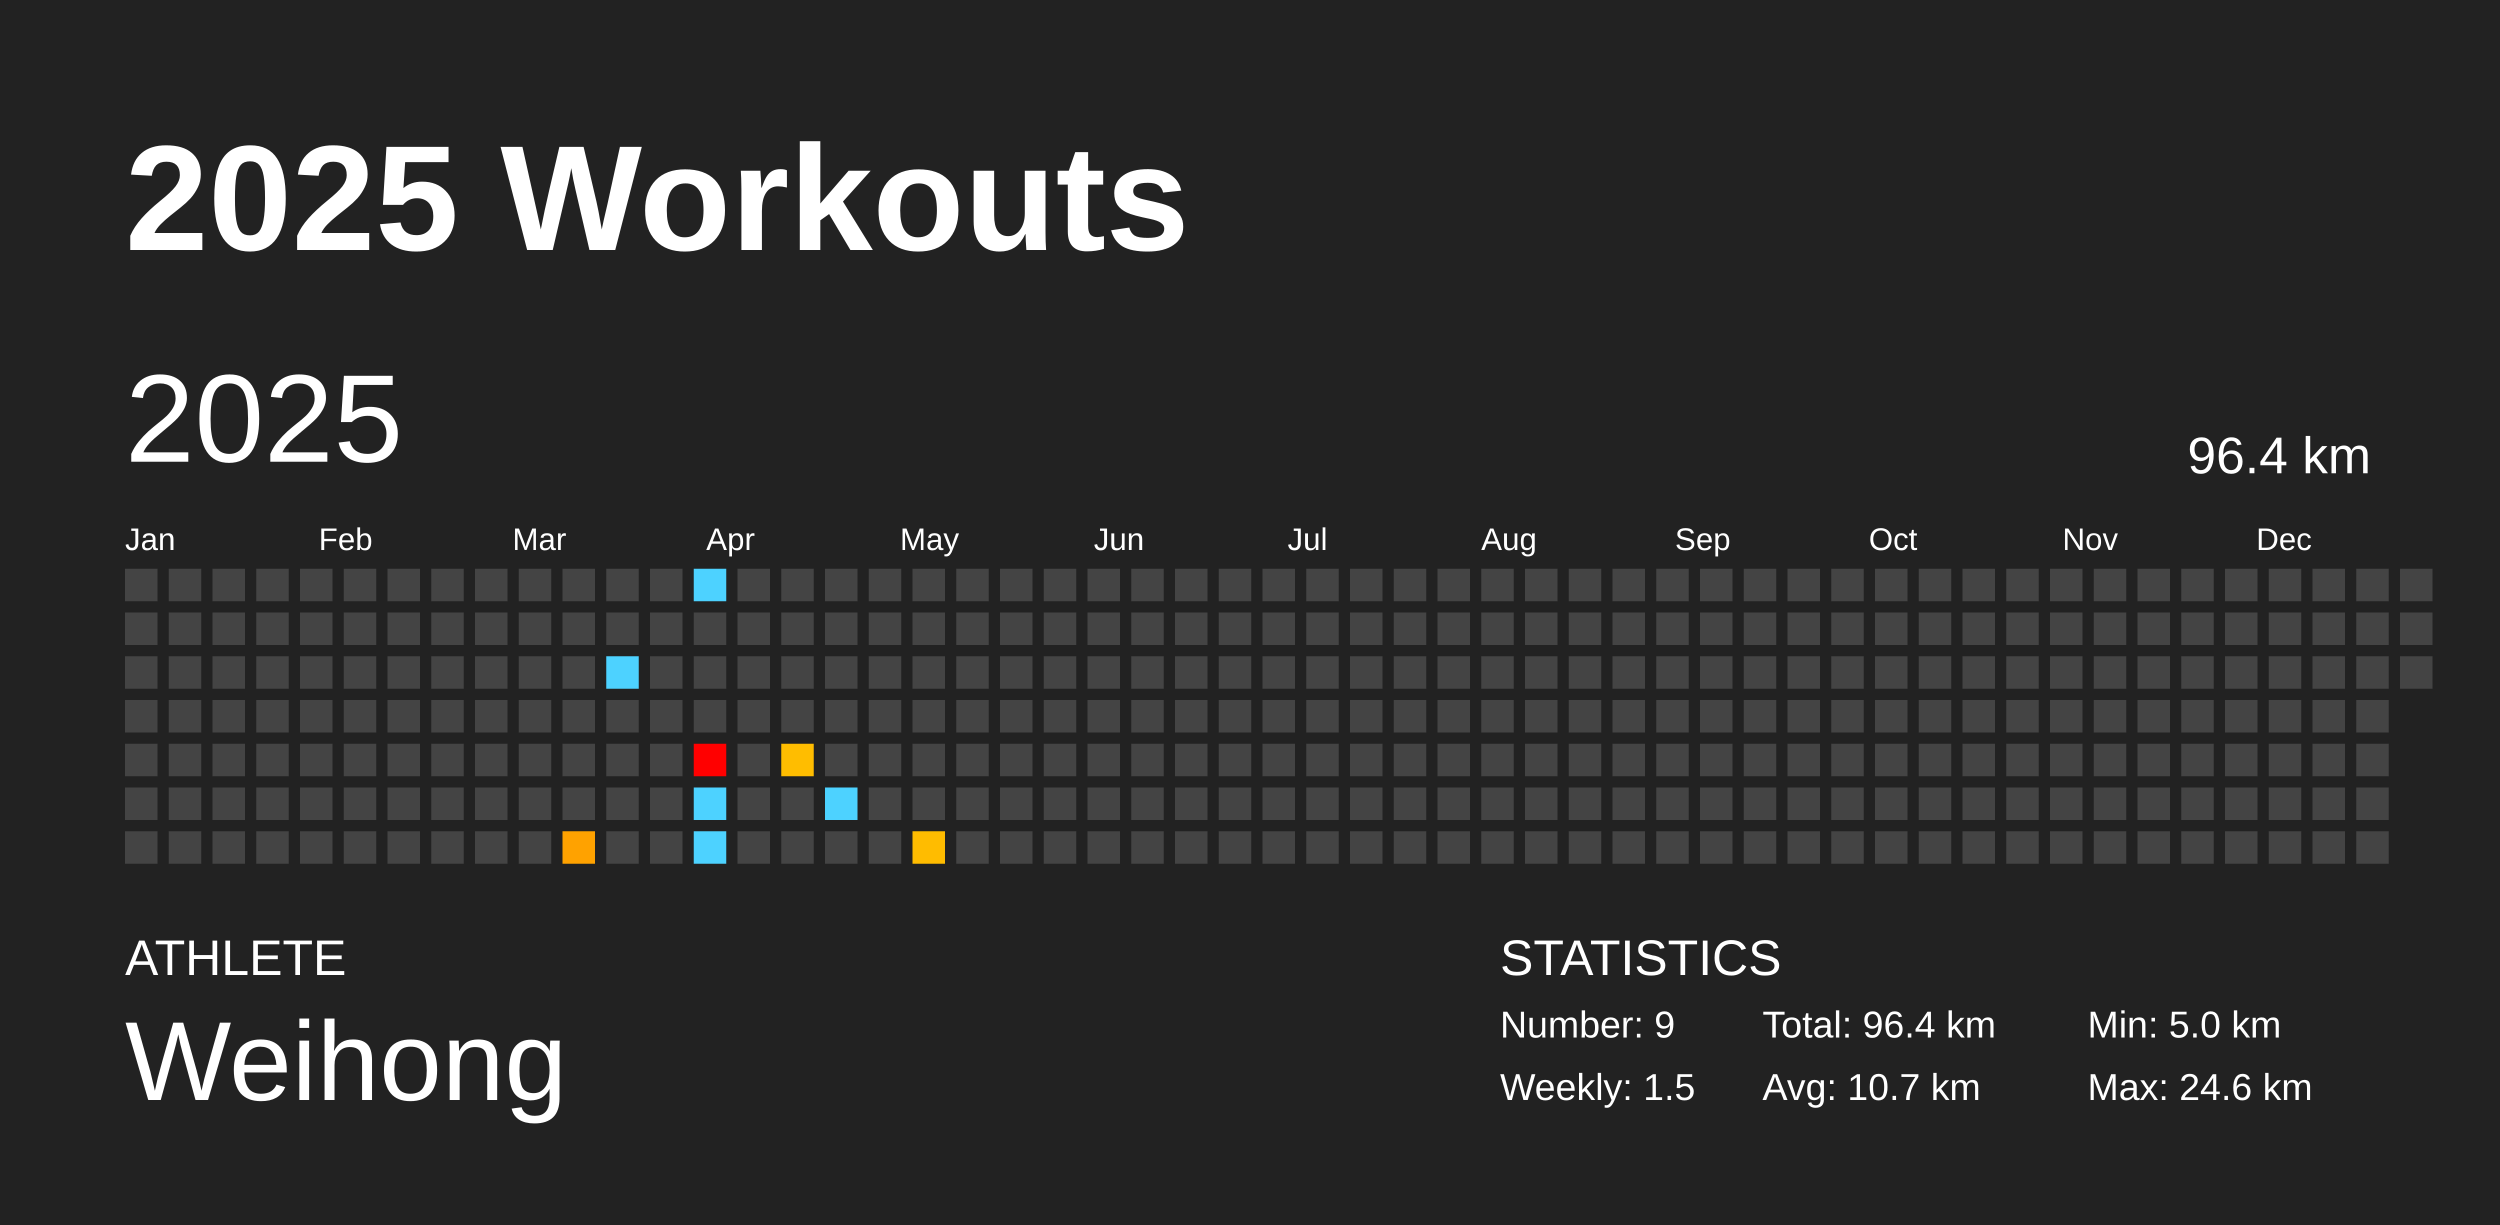
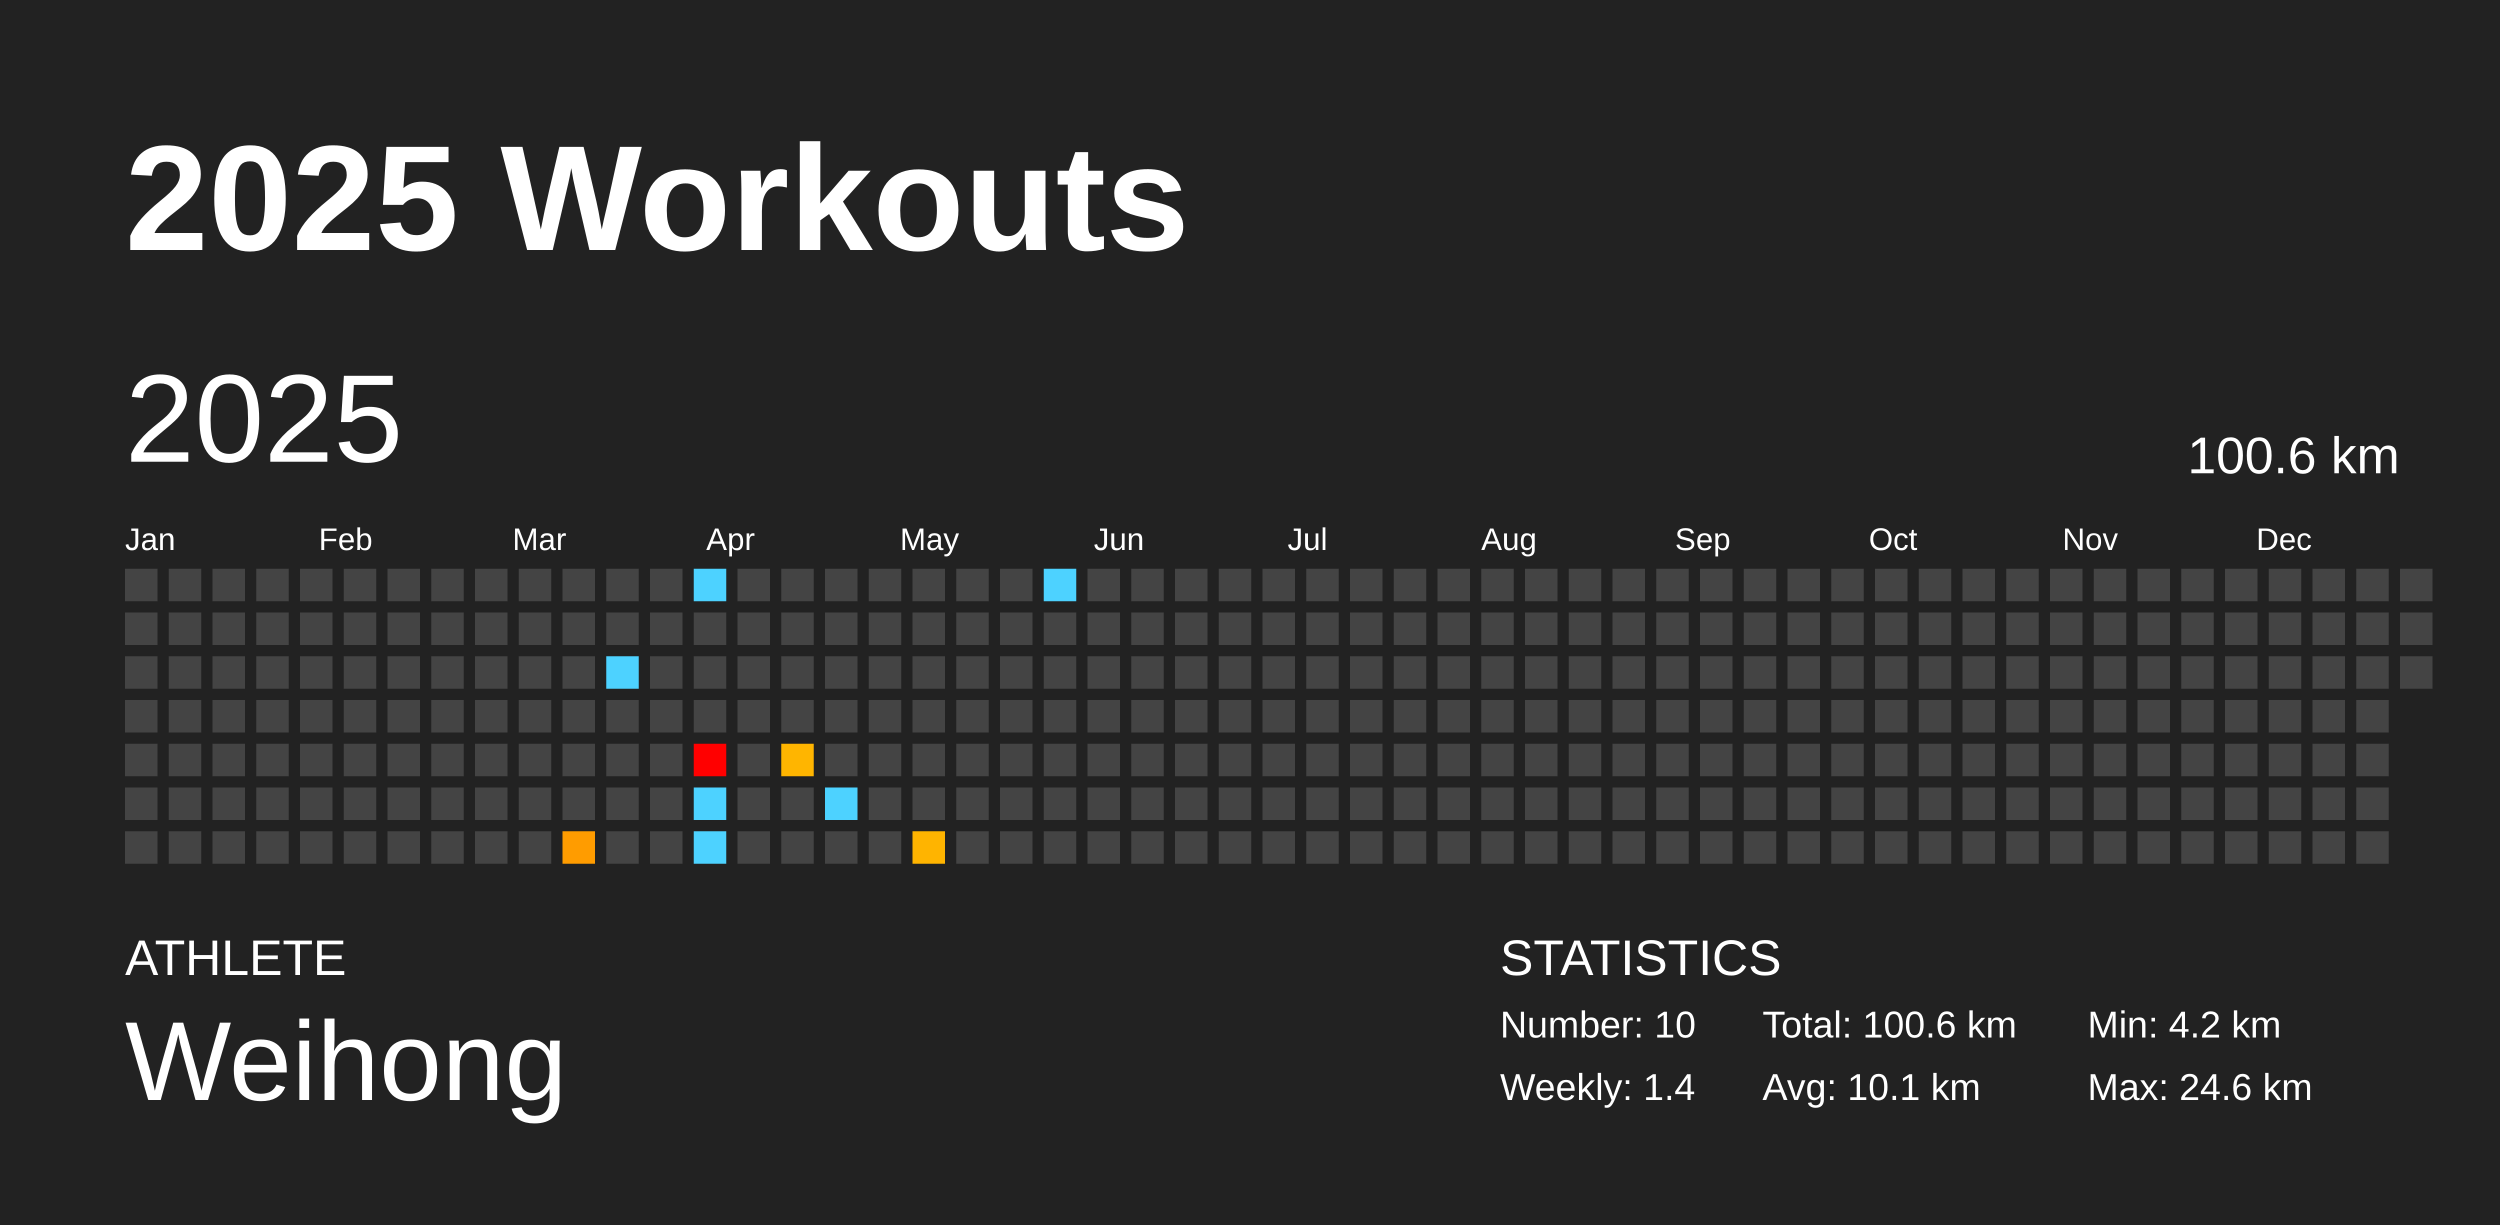
<svg xmlns="http://www.w3.org/2000/svg" baseProfile="full" height="98mm" version="1.1" viewBox="0,0,200,98" width="200mm">
  <defs />
  <rect fill="#222222" height="98" width="200" x="0" y="0" />
  <text fill="#FFFFFF" style="font-size:12px; font-family:Arial; font-weight:bold;" x="10" y="20">2025 Workouts</text>
  <text fill="#FFFFFF" style="font-size:4px; font-family:Arial" x="10" y="78">ATHLETE</text>
  <text fill="#FFFFFF" style="font-size:9px; font-family:Arial" x="10" y="88">Weihong</text>
  <text fill="#FFFFFF" style="font-size:4px; font-family:Arial" x="120" y="78">STATISTICS</text>
-   <text fill="#FFFFFF" style="font-size:3px; font-family:Arial" x="120" y="83">Number: 9</text>
-   <text fill="#FFFFFF" style="font-size:3px; font-family:Arial" x="120" y="88">Weekly: 1.5</text>
-   <text fill="#FFFFFF" style="font-size:3px; font-family:Arial" x="141" y="83">Total: 96.4 km</text>
-   <text fill="#FFFFFF" style="font-size:3px; font-family:Arial" x="141" y="88">Avg: 10.7 km</text>
-   <text fill="#FFFFFF" style="font-size:3px; font-family:Arial" x="167" y="83">Min: 5.0 km</text>
+   <text fill="#FFFFFF" style="font-size:3px; font-family:Arial" x="120" y="83">Number: 10</text>
+   <text fill="#FFFFFF" style="font-size:3px; font-family:Arial" x="120" y="88">Weekly: 1.4</text>
+   <text fill="#FFFFFF" style="font-size:3px; font-family:Arial" x="141" y="83">Total: 100.6 km</text>
+   <text fill="#FFFFFF" style="font-size:3px; font-family:Arial" x="141" y="88">Avg: 10.1 km</text>
+   <text fill="#FFFFFF" style="font-size:3px; font-family:Arial" x="167" y="83">Min: 4.2 km</text>
  <text fill="#FFFFFF" style="font-size:3px; font-family:Arial" x="167" y="88">Max: 24.6 km</text>
  <text dominant-baseline="hanging" fill="#FFFFFF" style="font-size:10.0px; font-family:Arial;" x="10" y="30">2025</text>
-   <text dominant-baseline="hanging" fill="#FFFFFF" style="font-size:4.125px; font-family:Arial;" x="175" y="35">96.4 km</text>
+   <text dominant-baseline="hanging" fill="#FFFFFF" style="font-size:4.125px; font-family:Arial;" x="175" y="35">100.6 km</text>
  <text fill="#FFFFFF" style="font-size:2.5px; font-family:Arial" x="10.0" y="44">Jan</text>
  <text fill="#FFFFFF" style="font-size:2.5px; font-family:Arial" x="25.5" y="44">Feb</text>
  <text fill="#FFFFFF" style="font-size:2.5px; font-family:Arial" x="41.0" y="44">Mar</text>
  <text fill="#FFFFFF" style="font-size:2.5px; font-family:Arial" x="56.5" y="44">Apr</text>
  <text fill="#FFFFFF" style="font-size:2.5px; font-family:Arial" x="72.0" y="44">May</text>
  <text fill="#FFFFFF" style="font-size:2.5px; font-family:Arial" x="87.5" y="44">Jun</text>
  <text fill="#FFFFFF" style="font-size:2.5px; font-family:Arial" x="103.0" y="44">Jul</text>
  <text fill="#FFFFFF" style="font-size:2.5px; font-family:Arial" x="118.5" y="44">Aug</text>
  <text fill="#FFFFFF" style="font-size:2.5px; font-family:Arial" x="134.0" y="44">Sep</text>
  <text fill="#FFFFFF" style="font-size:2.5px; font-family:Arial" x="149.5" y="44">Oct</text>
  <text fill="#FFFFFF" style="font-size:2.5px; font-family:Arial" x="165.0" y="44">Nov</text>
  <text fill="#FFFFFF" style="font-size:2.5px; font-family:Arial" x="180.5" y="44">Dec</text>
  <rect fill="#444444" height="2.6" width="2.6" x="10.0" y="45.5" />
  <rect fill="#444444" height="2.6" width="2.6" x="10.0" y="49.0" />
  <rect fill="#444444" height="2.6" width="2.6" x="10.0" y="52.5" />
  <rect fill="#444444" height="2.6" width="2.6" x="10.0" y="56.0" />
  <rect fill="#444444" height="2.6" width="2.6" x="10.0" y="59.5" />
  <rect fill="#444444" height="2.6" width="2.6" x="10.0" y="63.0" />
  <rect fill="#444444" height="2.6" width="2.6" x="10.0" y="66.5" />
  <rect fill="#444444" height="2.6" width="2.6" x="13.5" y="45.5" />
  <rect fill="#444444" height="2.6" width="2.6" x="13.5" y="49.0" />
  <rect fill="#444444" height="2.6" width="2.6" x="13.5" y="52.5" />
  <rect fill="#444444" height="2.6" width="2.6" x="13.5" y="56.0" />
  <rect fill="#444444" height="2.6" width="2.6" x="13.5" y="59.5" />
  <rect fill="#444444" height="2.6" width="2.6" x="13.5" y="63.0" />
  <rect fill="#444444" height="2.6" width="2.6" x="13.5" y="66.5" />
  <rect fill="#444444" height="2.6" width="2.6" x="17.0" y="45.5" />
  <rect fill="#444444" height="2.6" width="2.6" x="17.0" y="49.0" />
  <rect fill="#444444" height="2.6" width="2.6" x="17.0" y="52.5" />
  <rect fill="#444444" height="2.6" width="2.6" x="17.0" y="56.0" />
  <rect fill="#444444" height="2.6" width="2.6" x="17.0" y="59.5" />
  <rect fill="#444444" height="2.6" width="2.6" x="17.0" y="63.0" />
  <rect fill="#444444" height="2.6" width="2.6" x="17.0" y="66.5" />
  <rect fill="#444444" height="2.6" width="2.6" x="20.5" y="45.5" />
  <rect fill="#444444" height="2.6" width="2.6" x="20.5" y="49.0" />
  <rect fill="#444444" height="2.6" width="2.6" x="20.5" y="52.5" />
  <rect fill="#444444" height="2.6" width="2.6" x="20.5" y="56.0" />
  <rect fill="#444444" height="2.6" width="2.6" x="20.5" y="59.5" />
  <rect fill="#444444" height="2.6" width="2.6" x="20.5" y="63.0" />
  <rect fill="#444444" height="2.6" width="2.6" x="20.5" y="66.5" />
  <rect fill="#444444" height="2.6" width="2.6" x="24.0" y="45.5" />
  <rect fill="#444444" height="2.6" width="2.6" x="24.0" y="49.0" />
  <rect fill="#444444" height="2.6" width="2.6" x="24.0" y="52.5" />
  <rect fill="#444444" height="2.6" width="2.6" x="24.0" y="56.0" />
  <rect fill="#444444" height="2.6" width="2.6" x="24.0" y="59.5" />
  <rect fill="#444444" height="2.6" width="2.6" x="24.0" y="63.0" />
  <rect fill="#444444" height="2.6" width="2.6" x="24.0" y="66.5" />
  <rect fill="#444444" height="2.6" width="2.6" x="27.5" y="45.5" />
  <rect fill="#444444" height="2.6" width="2.6" x="27.5" y="49.0" />
  <rect fill="#444444" height="2.6" width="2.6" x="27.5" y="52.5" />
  <rect fill="#444444" height="2.6" width="2.6" x="27.5" y="56.0" />
  <rect fill="#444444" height="2.6" width="2.6" x="27.5" y="59.5" />
  <rect fill="#444444" height="2.6" width="2.6" x="27.5" y="63.0" />
  <rect fill="#444444" height="2.6" width="2.6" x="27.5" y="66.5" />
  <rect fill="#444444" height="2.6" width="2.6" x="31.0" y="45.5" />
  <rect fill="#444444" height="2.6" width="2.6" x="31.0" y="49.0" />
  <rect fill="#444444" height="2.6" width="2.6" x="31.0" y="52.5" />
  <rect fill="#444444" height="2.6" width="2.6" x="31.0" y="56.0" />
  <rect fill="#444444" height="2.6" width="2.6" x="31.0" y="59.5" />
  <rect fill="#444444" height="2.6" width="2.6" x="31.0" y="63.0" />
  <rect fill="#444444" height="2.6" width="2.6" x="31.0" y="66.5" />
  <rect fill="#444444" height="2.6" width="2.6" x="34.5" y="45.5" />
  <rect fill="#444444" height="2.6" width="2.6" x="34.5" y="49.0" />
  <rect fill="#444444" height="2.6" width="2.6" x="34.5" y="52.5" />
  <rect fill="#444444" height="2.6" width="2.6" x="34.5" y="56.0" />
  <rect fill="#444444" height="2.6" width="2.6" x="34.5" y="59.5" />
  <rect fill="#444444" height="2.6" width="2.6" x="34.5" y="63.0" />
  <rect fill="#444444" height="2.6" width="2.6" x="34.5" y="66.5" />
  <rect fill="#444444" height="2.6" width="2.6" x="38.0" y="45.5" />
  <rect fill="#444444" height="2.6" width="2.6" x="38.0" y="49.0" />
  <rect fill="#444444" height="2.6" width="2.6" x="38.0" y="52.5" />
  <rect fill="#444444" height="2.6" width="2.6" x="38.0" y="56.0" />
  <rect fill="#444444" height="2.6" width="2.6" x="38.0" y="59.5" />
  <rect fill="#444444" height="2.6" width="2.6" x="38.0" y="63.0" />
  <rect fill="#444444" height="2.6" width="2.6" x="38.0" y="66.5" />
  <rect fill="#444444" height="2.6" width="2.6" x="41.5" y="45.5" />
  <rect fill="#444444" height="2.6" width="2.6" x="41.5" y="49.0" />
  <rect fill="#444444" height="2.6" width="2.6" x="41.5" y="52.5" />
  <rect fill="#444444" height="2.6" width="2.6" x="41.5" y="56.0" />
  <rect fill="#444444" height="2.6" width="2.6" x="41.5" y="59.5" />
  <rect fill="#444444" height="2.6" width="2.6" x="41.5" y="63.0" />
  <rect fill="#444444" height="2.6" width="2.6" x="41.5" y="66.5" />
  <rect fill="#444444" height="2.6" width="2.6" x="45.0" y="45.5" />
  <rect fill="#444444" height="2.6" width="2.6" x="45.0" y="49.0" />
  <rect fill="#444444" height="2.6" width="2.6" x="45.0" y="52.5" />
  <rect fill="#444444" height="2.6" width="2.6" x="45.0" y="56.0" />
  <rect fill="#444444" height="2.6" width="2.6" x="45.0" y="59.5" />
  <rect fill="#444444" height="2.6" width="2.6" x="45.0" y="63.0" />
-   <rect fill="#ffa200" height="2.6" width="2.6" x="45.0" y="66.5" />
+   <rect fill="#ff9c00" height="2.6" width="2.6" x="45.0" y="66.5" />
  <rect fill="#444444" height="2.6" width="2.6" x="48.5" y="45.5" />
  <rect fill="#444444" height="2.6" width="2.6" x="48.5" y="49.0" />
  <rect fill="#4dd2ff" height="2.6" width="2.6" x="48.5" y="52.5" />
  <rect fill="#444444" height="2.6" width="2.6" x="48.5" y="56.0" />
  <rect fill="#444444" height="2.6" width="2.6" x="48.5" y="59.5" />
  <rect fill="#444444" height="2.6" width="2.6" x="48.5" y="63.0" />
  <rect fill="#444444" height="2.6" width="2.6" x="48.5" y="66.5" />
  <rect fill="#444444" height="2.6" width="2.6" x="52.0" y="45.5" />
  <rect fill="#444444" height="2.6" width="2.6" x="52.0" y="49.0" />
  <rect fill="#444444" height="2.6" width="2.6" x="52.0" y="52.5" />
  <rect fill="#444444" height="2.6" width="2.6" x="52.0" y="56.0" />
  <rect fill="#444444" height="2.6" width="2.6" x="52.0" y="59.5" />
  <rect fill="#444444" height="2.6" width="2.6" x="52.0" y="63.0" />
  <rect fill="#444444" height="2.6" width="2.6" x="52.0" y="66.5" />
  <rect fill="#4dd2ff" height="2.6" width="2.6" x="55.5" y="45.5" />
  <rect fill="#444444" height="2.6" width="2.6" x="55.5" y="49.0" />
  <rect fill="#444444" height="2.6" width="2.6" x="55.5" y="52.5" />
  <rect fill="#444444" height="2.6" width="2.6" x="55.5" y="56.0" />
  <rect fill="red" height="2.6" width="2.6" x="55.5" y="59.5" />
  <rect fill="#4dd2ff" height="2.6" width="2.6" x="55.5" y="63.0" />
  <rect fill="#4dd2ff" height="2.6" width="2.6" x="55.5" y="66.5" />
  <rect fill="#444444" height="2.6" width="2.6" x="59.0" y="45.5" />
  <rect fill="#444444" height="2.6" width="2.6" x="59.0" y="49.0" />
  <rect fill="#444444" height="2.6" width="2.6" x="59.0" y="52.5" />
  <rect fill="#444444" height="2.6" width="2.6" x="59.0" y="56.0" />
  <rect fill="#444444" height="2.6" width="2.6" x="59.0" y="59.5" />
  <rect fill="#444444" height="2.6" width="2.6" x="59.0" y="63.0" />
  <rect fill="#444444" height="2.6" width="2.6" x="59.0" y="66.5" />
  <rect fill="#444444" height="2.6" width="2.6" x="62.5" y="45.5" />
  <rect fill="#444444" height="2.6" width="2.6" x="62.5" y="49.0" />
  <rect fill="#444444" height="2.6" width="2.6" x="62.5" y="52.5" />
  <rect fill="#444444" height="2.6" width="2.6" x="62.5" y="56.0" />
-   <rect fill="#ffbd00" height="2.6" width="2.6" x="62.5" y="59.5" />
+   <rect fill="#ffb500" height="2.6" width="2.6" x="62.5" y="59.5" />
  <rect fill="#444444" height="2.6" width="2.6" x="62.5" y="63.0" />
  <rect fill="#444444" height="2.6" width="2.6" x="62.5" y="66.5" />
  <rect fill="#444444" height="2.6" width="2.6" x="66.0" y="45.5" />
  <rect fill="#444444" height="2.6" width="2.6" x="66.0" y="49.0" />
  <rect fill="#444444" height="2.6" width="2.6" x="66.0" y="52.5" />
  <rect fill="#444444" height="2.6" width="2.6" x="66.0" y="56.0" />
  <rect fill="#444444" height="2.6" width="2.6" x="66.0" y="59.5" />
  <rect fill="#4dd2ff" height="2.6" width="2.6" x="66.0" y="63.0" />
  <rect fill="#444444" height="2.6" width="2.6" x="66.0" y="66.5" />
  <rect fill="#444444" height="2.6" width="2.6" x="69.5" y="45.5" />
  <rect fill="#444444" height="2.6" width="2.6" x="69.5" y="49.0" />
  <rect fill="#444444" height="2.6" width="2.6" x="69.5" y="52.5" />
  <rect fill="#444444" height="2.6" width="2.6" x="69.5" y="56.0" />
  <rect fill="#444444" height="2.6" width="2.6" x="69.5" y="59.5" />
  <rect fill="#444444" height="2.6" width="2.6" x="69.5" y="63.0" />
  <rect fill="#444444" height="2.6" width="2.6" x="69.5" y="66.5" />
  <rect fill="#444444" height="2.6" width="2.6" x="73.0" y="45.5" />
  <rect fill="#444444" height="2.6" width="2.6" x="73.0" y="49.0" />
  <rect fill="#444444" height="2.6" width="2.6" x="73.0" y="52.5" />
  <rect fill="#444444" height="2.6" width="2.6" x="73.0" y="56.0" />
  <rect fill="#444444" height="2.6" width="2.6" x="73.0" y="59.5" />
  <rect fill="#444444" height="2.6" width="2.6" x="73.0" y="63.0" />
-   <rect fill="#ffbc00" height="2.6" width="2.6" x="73.0" y="66.5" />
+   <rect fill="#ffb400" height="2.6" width="2.6" x="73.0" y="66.5" />
  <rect fill="#444444" height="2.6" width="2.6" x="76.5" y="45.5" />
  <rect fill="#444444" height="2.6" width="2.6" x="76.5" y="49.0" />
  <rect fill="#444444" height="2.6" width="2.6" x="76.5" y="52.5" />
  <rect fill="#444444" height="2.6" width="2.6" x="76.5" y="56.0" />
  <rect fill="#444444" height="2.6" width="2.6" x="76.5" y="59.5" />
  <rect fill="#444444" height="2.6" width="2.6" x="76.5" y="63.0" />
  <rect fill="#444444" height="2.6" width="2.6" x="76.5" y="66.5" />
  <rect fill="#444444" height="2.6" width="2.6" x="80.0" y="45.5" />
  <rect fill="#444444" height="2.6" width="2.6" x="80.0" y="49.0" />
  <rect fill="#444444" height="2.6" width="2.6" x="80.0" y="52.5" />
  <rect fill="#444444" height="2.6" width="2.6" x="80.0" y="56.0" />
  <rect fill="#444444" height="2.6" width="2.6" x="80.0" y="59.5" />
  <rect fill="#444444" height="2.6" width="2.6" x="80.0" y="63.0" />
  <rect fill="#444444" height="2.6" width="2.6" x="80.0" y="66.5" />
-   <rect fill="#444444" height="2.6" width="2.6" x="83.5" y="45.5" />
+   <rect fill="#4dd2ff" height="2.6" width="2.6" x="83.5" y="45.5" />
  <rect fill="#444444" height="2.6" width="2.6" x="83.5" y="49.0" />
  <rect fill="#444444" height="2.6" width="2.6" x="83.5" y="52.5" />
  <rect fill="#444444" height="2.6" width="2.6" x="83.5" y="56.0" />
  <rect fill="#444444" height="2.6" width="2.6" x="83.5" y="59.5" />
  <rect fill="#444444" height="2.6" width="2.6" x="83.5" y="63.0" />
  <rect fill="#444444" height="2.6" width="2.6" x="83.5" y="66.5" />
  <rect fill="#444444" height="2.6" width="2.6" x="87.0" y="45.5" />
  <rect fill="#444444" height="2.6" width="2.6" x="87.0" y="49.0" />
  <rect fill="#444444" height="2.6" width="2.6" x="87.0" y="52.5" />
  <rect fill="#444444" height="2.6" width="2.6" x="87.0" y="56.0" />
  <rect fill="#444444" height="2.6" width="2.6" x="87.0" y="59.5" />
  <rect fill="#444444" height="2.6" width="2.6" x="87.0" y="63.0" />
  <rect fill="#444444" height="2.6" width="2.6" x="87.0" y="66.5" />
  <rect fill="#444444" height="2.6" width="2.6" x="90.5" y="45.5" />
  <rect fill="#444444" height="2.6" width="2.6" x="90.5" y="49.0" />
  <rect fill="#444444" height="2.6" width="2.6" x="90.5" y="52.5" />
  <rect fill="#444444" height="2.6" width="2.6" x="90.5" y="56.0" />
  <rect fill="#444444" height="2.6" width="2.6" x="90.5" y="59.5" />
  <rect fill="#444444" height="2.6" width="2.6" x="90.5" y="63.0" />
  <rect fill="#444444" height="2.6" width="2.6" x="90.5" y="66.5" />
  <rect fill="#444444" height="2.6" width="2.6" x="94.0" y="45.5" />
  <rect fill="#444444" height="2.6" width="2.6" x="94.0" y="49.0" />
  <rect fill="#444444" height="2.6" width="2.6" x="94.0" y="52.5" />
  <rect fill="#444444" height="2.6" width="2.6" x="94.0" y="56.0" />
  <rect fill="#444444" height="2.6" width="2.6" x="94.0" y="59.5" />
  <rect fill="#444444" height="2.6" width="2.6" x="94.0" y="63.0" />
  <rect fill="#444444" height="2.6" width="2.6" x="94.0" y="66.5" />
  <rect fill="#444444" height="2.6" width="2.6" x="97.5" y="45.5" />
  <rect fill="#444444" height="2.6" width="2.6" x="97.5" y="49.0" />
  <rect fill="#444444" height="2.6" width="2.6" x="97.5" y="52.5" />
  <rect fill="#444444" height="2.6" width="2.6" x="97.5" y="56.0" />
  <rect fill="#444444" height="2.6" width="2.6" x="97.5" y="59.5" />
  <rect fill="#444444" height="2.6" width="2.6" x="97.5" y="63.0" />
  <rect fill="#444444" height="2.6" width="2.6" x="97.5" y="66.5" />
  <rect fill="#444444" height="2.6" width="2.6" x="101.0" y="45.5" />
  <rect fill="#444444" height="2.6" width="2.6" x="101.0" y="49.0" />
  <rect fill="#444444" height="2.6" width="2.6" x="101.0" y="52.5" />
  <rect fill="#444444" height="2.6" width="2.6" x="101.0" y="56.0" />
  <rect fill="#444444" height="2.6" width="2.6" x="101.0" y="59.5" />
  <rect fill="#444444" height="2.6" width="2.6" x="101.0" y="63.0" />
  <rect fill="#444444" height="2.6" width="2.6" x="101.0" y="66.5" />
  <rect fill="#444444" height="2.6" width="2.6" x="104.5" y="45.5" />
  <rect fill="#444444" height="2.6" width="2.6" x="104.5" y="49.0" />
  <rect fill="#444444" height="2.6" width="2.6" x="104.5" y="52.5" />
  <rect fill="#444444" height="2.6" width="2.6" x="104.5" y="56.0" />
  <rect fill="#444444" height="2.6" width="2.6" x="104.5" y="59.5" />
  <rect fill="#444444" height="2.6" width="2.6" x="104.5" y="63.0" />
  <rect fill="#444444" height="2.6" width="2.6" x="104.5" y="66.5" />
  <rect fill="#444444" height="2.6" width="2.6" x="108.0" y="45.5" />
  <rect fill="#444444" height="2.6" width="2.6" x="108.0" y="49.0" />
  <rect fill="#444444" height="2.6" width="2.6" x="108.0" y="52.5" />
  <rect fill="#444444" height="2.6" width="2.6" x="108.0" y="56.0" />
  <rect fill="#444444" height="2.6" width="2.6" x="108.0" y="59.5" />
  <rect fill="#444444" height="2.6" width="2.6" x="108.0" y="63.0" />
  <rect fill="#444444" height="2.6" width="2.6" x="108.0" y="66.5" />
  <rect fill="#444444" height="2.6" width="2.6" x="111.5" y="45.5" />
  <rect fill="#444444" height="2.6" width="2.6" x="111.5" y="49.0" />
  <rect fill="#444444" height="2.6" width="2.6" x="111.5" y="52.5" />
  <rect fill="#444444" height="2.6" width="2.6" x="111.5" y="56.0" />
  <rect fill="#444444" height="2.6" width="2.6" x="111.5" y="59.5" />
  <rect fill="#444444" height="2.6" width="2.6" x="111.5" y="63.0" />
  <rect fill="#444444" height="2.6" width="2.6" x="111.5" y="66.5" />
  <rect fill="#444444" height="2.6" width="2.6" x="115.0" y="45.5" />
  <rect fill="#444444" height="2.6" width="2.6" x="115.0" y="49.0" />
  <rect fill="#444444" height="2.6" width="2.6" x="115.0" y="52.5" />
  <rect fill="#444444" height="2.6" width="2.6" x="115.0" y="56.0" />
  <rect fill="#444444" height="2.6" width="2.6" x="115.0" y="59.5" />
  <rect fill="#444444" height="2.6" width="2.6" x="115.0" y="63.0" />
  <rect fill="#444444" height="2.6" width="2.6" x="115.0" y="66.5" />
  <rect fill="#444444" height="2.6" width="2.6" x="118.5" y="45.5" />
  <rect fill="#444444" height="2.6" width="2.6" x="118.5" y="49.0" />
  <rect fill="#444444" height="2.6" width="2.6" x="118.5" y="52.5" />
  <rect fill="#444444" height="2.6" width="2.6" x="118.5" y="56.0" />
  <rect fill="#444444" height="2.6" width="2.6" x="118.5" y="59.5" />
  <rect fill="#444444" height="2.6" width="2.6" x="118.5" y="63.0" />
  <rect fill="#444444" height="2.6" width="2.6" x="118.5" y="66.5" />
  <rect fill="#444444" height="2.6" width="2.6" x="122.0" y="45.5" />
  <rect fill="#444444" height="2.6" width="2.6" x="122.0" y="49.0" />
  <rect fill="#444444" height="2.6" width="2.6" x="122.0" y="52.5" />
  <rect fill="#444444" height="2.6" width="2.6" x="122.0" y="56.0" />
  <rect fill="#444444" height="2.6" width="2.6" x="122.0" y="59.5" />
  <rect fill="#444444" height="2.6" width="2.6" x="122.0" y="63.0" />
  <rect fill="#444444" height="2.6" width="2.6" x="122.0" y="66.5" />
  <rect fill="#444444" height="2.6" width="2.6" x="125.5" y="45.5" />
  <rect fill="#444444" height="2.6" width="2.6" x="125.5" y="49.0" />
  <rect fill="#444444" height="2.6" width="2.6" x="125.5" y="52.5" />
  <rect fill="#444444" height="2.6" width="2.6" x="125.5" y="56.0" />
  <rect fill="#444444" height="2.6" width="2.6" x="125.5" y="59.5" />
  <rect fill="#444444" height="2.6" width="2.6" x="125.5" y="63.0" />
  <rect fill="#444444" height="2.6" width="2.6" x="125.5" y="66.5" />
  <rect fill="#444444" height="2.6" width="2.6" x="129.0" y="45.5" />
  <rect fill="#444444" height="2.6" width="2.6" x="129.0" y="49.0" />
  <rect fill="#444444" height="2.6" width="2.6" x="129.0" y="52.5" />
  <rect fill="#444444" height="2.6" width="2.6" x="129.0" y="56.0" />
  <rect fill="#444444" height="2.6" width="2.6" x="129.0" y="59.5" />
  <rect fill="#444444" height="2.6" width="2.6" x="129.0" y="63.0" />
  <rect fill="#444444" height="2.6" width="2.6" x="129.0" y="66.5" />
  <rect fill="#444444" height="2.6" width="2.6" x="132.5" y="45.5" />
  <rect fill="#444444" height="2.6" width="2.6" x="132.5" y="49.0" />
  <rect fill="#444444" height="2.6" width="2.6" x="132.5" y="52.5" />
  <rect fill="#444444" height="2.6" width="2.6" x="132.5" y="56.0" />
  <rect fill="#444444" height="2.6" width="2.6" x="132.5" y="59.5" />
  <rect fill="#444444" height="2.6" width="2.6" x="132.5" y="63.0" />
  <rect fill="#444444" height="2.6" width="2.6" x="132.5" y="66.5" />
  <rect fill="#444444" height="2.6" width="2.6" x="136.0" y="45.5" />
  <rect fill="#444444" height="2.6" width="2.6" x="136.0" y="49.0" />
  <rect fill="#444444" height="2.6" width="2.6" x="136.0" y="52.5" />
  <rect fill="#444444" height="2.6" width="2.6" x="136.0" y="56.0" />
  <rect fill="#444444" height="2.6" width="2.6" x="136.0" y="59.5" />
  <rect fill="#444444" height="2.6" width="2.6" x="136.0" y="63.0" />
  <rect fill="#444444" height="2.6" width="2.6" x="136.0" y="66.5" />
  <rect fill="#444444" height="2.6" width="2.6" x="139.5" y="45.5" />
  <rect fill="#444444" height="2.6" width="2.6" x="139.5" y="49.0" />
  <rect fill="#444444" height="2.6" width="2.6" x="139.5" y="52.5" />
  <rect fill="#444444" height="2.6" width="2.6" x="139.5" y="56.0" />
  <rect fill="#444444" height="2.6" width="2.6" x="139.5" y="59.5" />
  <rect fill="#444444" height="2.6" width="2.6" x="139.5" y="63.0" />
  <rect fill="#444444" height="2.6" width="2.6" x="139.5" y="66.5" />
  <rect fill="#444444" height="2.6" width="2.6" x="143.0" y="45.5" />
  <rect fill="#444444" height="2.6" width="2.6" x="143.0" y="49.0" />
  <rect fill="#444444" height="2.6" width="2.6" x="143.0" y="52.5" />
  <rect fill="#444444" height="2.6" width="2.6" x="143.0" y="56.0" />
  <rect fill="#444444" height="2.6" width="2.6" x="143.0" y="59.5" />
  <rect fill="#444444" height="2.6" width="2.6" x="143.0" y="63.0" />
  <rect fill="#444444" height="2.6" width="2.6" x="143.0" y="66.5" />
  <rect fill="#444444" height="2.6" width="2.6" x="146.5" y="45.5" />
  <rect fill="#444444" height="2.6" width="2.6" x="146.5" y="49.0" />
  <rect fill="#444444" height="2.6" width="2.6" x="146.5" y="52.5" />
  <rect fill="#444444" height="2.6" width="2.6" x="146.5" y="56.0" />
  <rect fill="#444444" height="2.6" width="2.6" x="146.5" y="59.5" />
  <rect fill="#444444" height="2.6" width="2.6" x="146.5" y="63.0" />
  <rect fill="#444444" height="2.6" width="2.6" x="146.5" y="66.5" />
  <rect fill="#444444" height="2.6" width="2.6" x="150.0" y="45.5" />
  <rect fill="#444444" height="2.6" width="2.6" x="150.0" y="49.0" />
  <rect fill="#444444" height="2.6" width="2.6" x="150.0" y="52.5" />
  <rect fill="#444444" height="2.6" width="2.6" x="150.0" y="56.0" />
  <rect fill="#444444" height="2.6" width="2.6" x="150.0" y="59.5" />
  <rect fill="#444444" height="2.6" width="2.6" x="150.0" y="63.0" />
  <rect fill="#444444" height="2.6" width="2.6" x="150.0" y="66.5" />
  <rect fill="#444444" height="2.6" width="2.6" x="153.5" y="45.5" />
  <rect fill="#444444" height="2.6" width="2.6" x="153.5" y="49.0" />
  <rect fill="#444444" height="2.6" width="2.6" x="153.5" y="52.5" />
  <rect fill="#444444" height="2.6" width="2.6" x="153.5" y="56.0" />
  <rect fill="#444444" height="2.6" width="2.6" x="153.5" y="59.5" />
  <rect fill="#444444" height="2.6" width="2.6" x="153.5" y="63.0" />
  <rect fill="#444444" height="2.6" width="2.6" x="153.5" y="66.5" />
  <rect fill="#444444" height="2.6" width="2.6" x="157.0" y="45.5" />
  <rect fill="#444444" height="2.6" width="2.6" x="157.0" y="49.0" />
  <rect fill="#444444" height="2.6" width="2.6" x="157.0" y="52.5" />
  <rect fill="#444444" height="2.6" width="2.6" x="157.0" y="56.0" />
  <rect fill="#444444" height="2.6" width="2.6" x="157.0" y="59.5" />
  <rect fill="#444444" height="2.6" width="2.6" x="157.0" y="63.0" />
  <rect fill="#444444" height="2.6" width="2.6" x="157.0" y="66.5" />
  <rect fill="#444444" height="2.6" width="2.6" x="160.5" y="45.5" />
  <rect fill="#444444" height="2.6" width="2.6" x="160.5" y="49.0" />
  <rect fill="#444444" height="2.6" width="2.6" x="160.5" y="52.5" />
  <rect fill="#444444" height="2.6" width="2.6" x="160.5" y="56.0" />
  <rect fill="#444444" height="2.6" width="2.6" x="160.5" y="59.5" />
  <rect fill="#444444" height="2.6" width="2.6" x="160.5" y="63.0" />
  <rect fill="#444444" height="2.6" width="2.6" x="160.5" y="66.5" />
  <rect fill="#444444" height="2.6" width="2.6" x="164.0" y="45.5" />
  <rect fill="#444444" height="2.6" width="2.6" x="164.0" y="49.0" />
  <rect fill="#444444" height="2.6" width="2.6" x="164.0" y="52.5" />
  <rect fill="#444444" height="2.6" width="2.6" x="164.0" y="56.0" />
  <rect fill="#444444" height="2.6" width="2.6" x="164.0" y="59.5" />
  <rect fill="#444444" height="2.6" width="2.6" x="164.0" y="63.0" />
  <rect fill="#444444" height="2.6" width="2.6" x="164.0" y="66.5" />
  <rect fill="#444444" height="2.6" width="2.6" x="167.5" y="45.5" />
  <rect fill="#444444" height="2.6" width="2.6" x="167.5" y="49.0" />
  <rect fill="#444444" height="2.6" width="2.6" x="167.5" y="52.5" />
  <rect fill="#444444" height="2.6" width="2.6" x="167.5" y="56.0" />
  <rect fill="#444444" height="2.6" width="2.6" x="167.5" y="59.5" />
  <rect fill="#444444" height="2.6" width="2.6" x="167.5" y="63.0" />
  <rect fill="#444444" height="2.6" width="2.6" x="167.5" y="66.5" />
  <rect fill="#444444" height="2.6" width="2.6" x="171.0" y="45.5" />
  <rect fill="#444444" height="2.6" width="2.6" x="171.0" y="49.0" />
  <rect fill="#444444" height="2.6" width="2.6" x="171.0" y="52.5" />
  <rect fill="#444444" height="2.6" width="2.6" x="171.0" y="56.0" />
  <rect fill="#444444" height="2.6" width="2.6" x="171.0" y="59.5" />
  <rect fill="#444444" height="2.6" width="2.6" x="171.0" y="63.0" />
  <rect fill="#444444" height="2.6" width="2.6" x="171.0" y="66.5" />
  <rect fill="#444444" height="2.6" width="2.6" x="174.5" y="45.5" />
  <rect fill="#444444" height="2.6" width="2.6" x="174.5" y="49.0" />
  <rect fill="#444444" height="2.6" width="2.6" x="174.5" y="52.5" />
  <rect fill="#444444" height="2.6" width="2.6" x="174.5" y="56.0" />
  <rect fill="#444444" height="2.6" width="2.6" x="174.5" y="59.5" />
  <rect fill="#444444" height="2.6" width="2.6" x="174.5" y="63.0" />
  <rect fill="#444444" height="2.6" width="2.6" x="174.5" y="66.5" />
  <rect fill="#444444" height="2.6" width="2.6" x="178.0" y="45.5" />
  <rect fill="#444444" height="2.6" width="2.6" x="178.0" y="49.0" />
  <rect fill="#444444" height="2.6" width="2.6" x="178.0" y="52.5" />
  <rect fill="#444444" height="2.6" width="2.6" x="178.0" y="56.0" />
  <rect fill="#444444" height="2.6" width="2.6" x="178.0" y="59.5" />
  <rect fill="#444444" height="2.6" width="2.6" x="178.0" y="63.0" />
  <rect fill="#444444" height="2.6" width="2.6" x="178.0" y="66.5" />
  <rect fill="#444444" height="2.6" width="2.6" x="181.5" y="45.5" />
  <rect fill="#444444" height="2.6" width="2.6" x="181.5" y="49.0" />
  <rect fill="#444444" height="2.6" width="2.6" x="181.5" y="52.5" />
  <rect fill="#444444" height="2.6" width="2.6" x="181.5" y="56.0" />
  <rect fill="#444444" height="2.6" width="2.6" x="181.5" y="59.5" />
  <rect fill="#444444" height="2.6" width="2.6" x="181.5" y="63.0" />
  <rect fill="#444444" height="2.6" width="2.6" x="181.5" y="66.5" />
  <rect fill="#444444" height="2.6" width="2.6" x="185.0" y="45.5" />
  <rect fill="#444444" height="2.6" width="2.6" x="185.0" y="49.0" />
  <rect fill="#444444" height="2.6" width="2.6" x="185.0" y="52.5" />
  <rect fill="#444444" height="2.6" width="2.6" x="185.0" y="56.0" />
  <rect fill="#444444" height="2.6" width="2.6" x="185.0" y="59.5" />
  <rect fill="#444444" height="2.6" width="2.6" x="185.0" y="63.0" />
  <rect fill="#444444" height="2.6" width="2.6" x="185.0" y="66.5" />
  <rect fill="#444444" height="2.6" width="2.6" x="188.5" y="45.5" />
  <rect fill="#444444" height="2.6" width="2.6" x="188.5" y="49.0" />
  <rect fill="#444444" height="2.6" width="2.6" x="188.5" y="52.5" />
  <rect fill="#444444" height="2.6" width="2.6" x="188.5" y="56.0" />
  <rect fill="#444444" height="2.6" width="2.6" x="188.5" y="59.5" />
  <rect fill="#444444" height="2.6" width="2.6" x="188.5" y="63.0" />
  <rect fill="#444444" height="2.6" width="2.6" x="188.5" y="66.5" />
  <rect fill="#444444" height="2.6" width="2.6" x="192.0" y="45.5" />
  <rect fill="#444444" height="2.6" width="2.6" x="192.0" y="49.0" />
  <rect fill="#444444" height="2.6" width="2.6" x="192.0" y="52.5" />
</svg>
